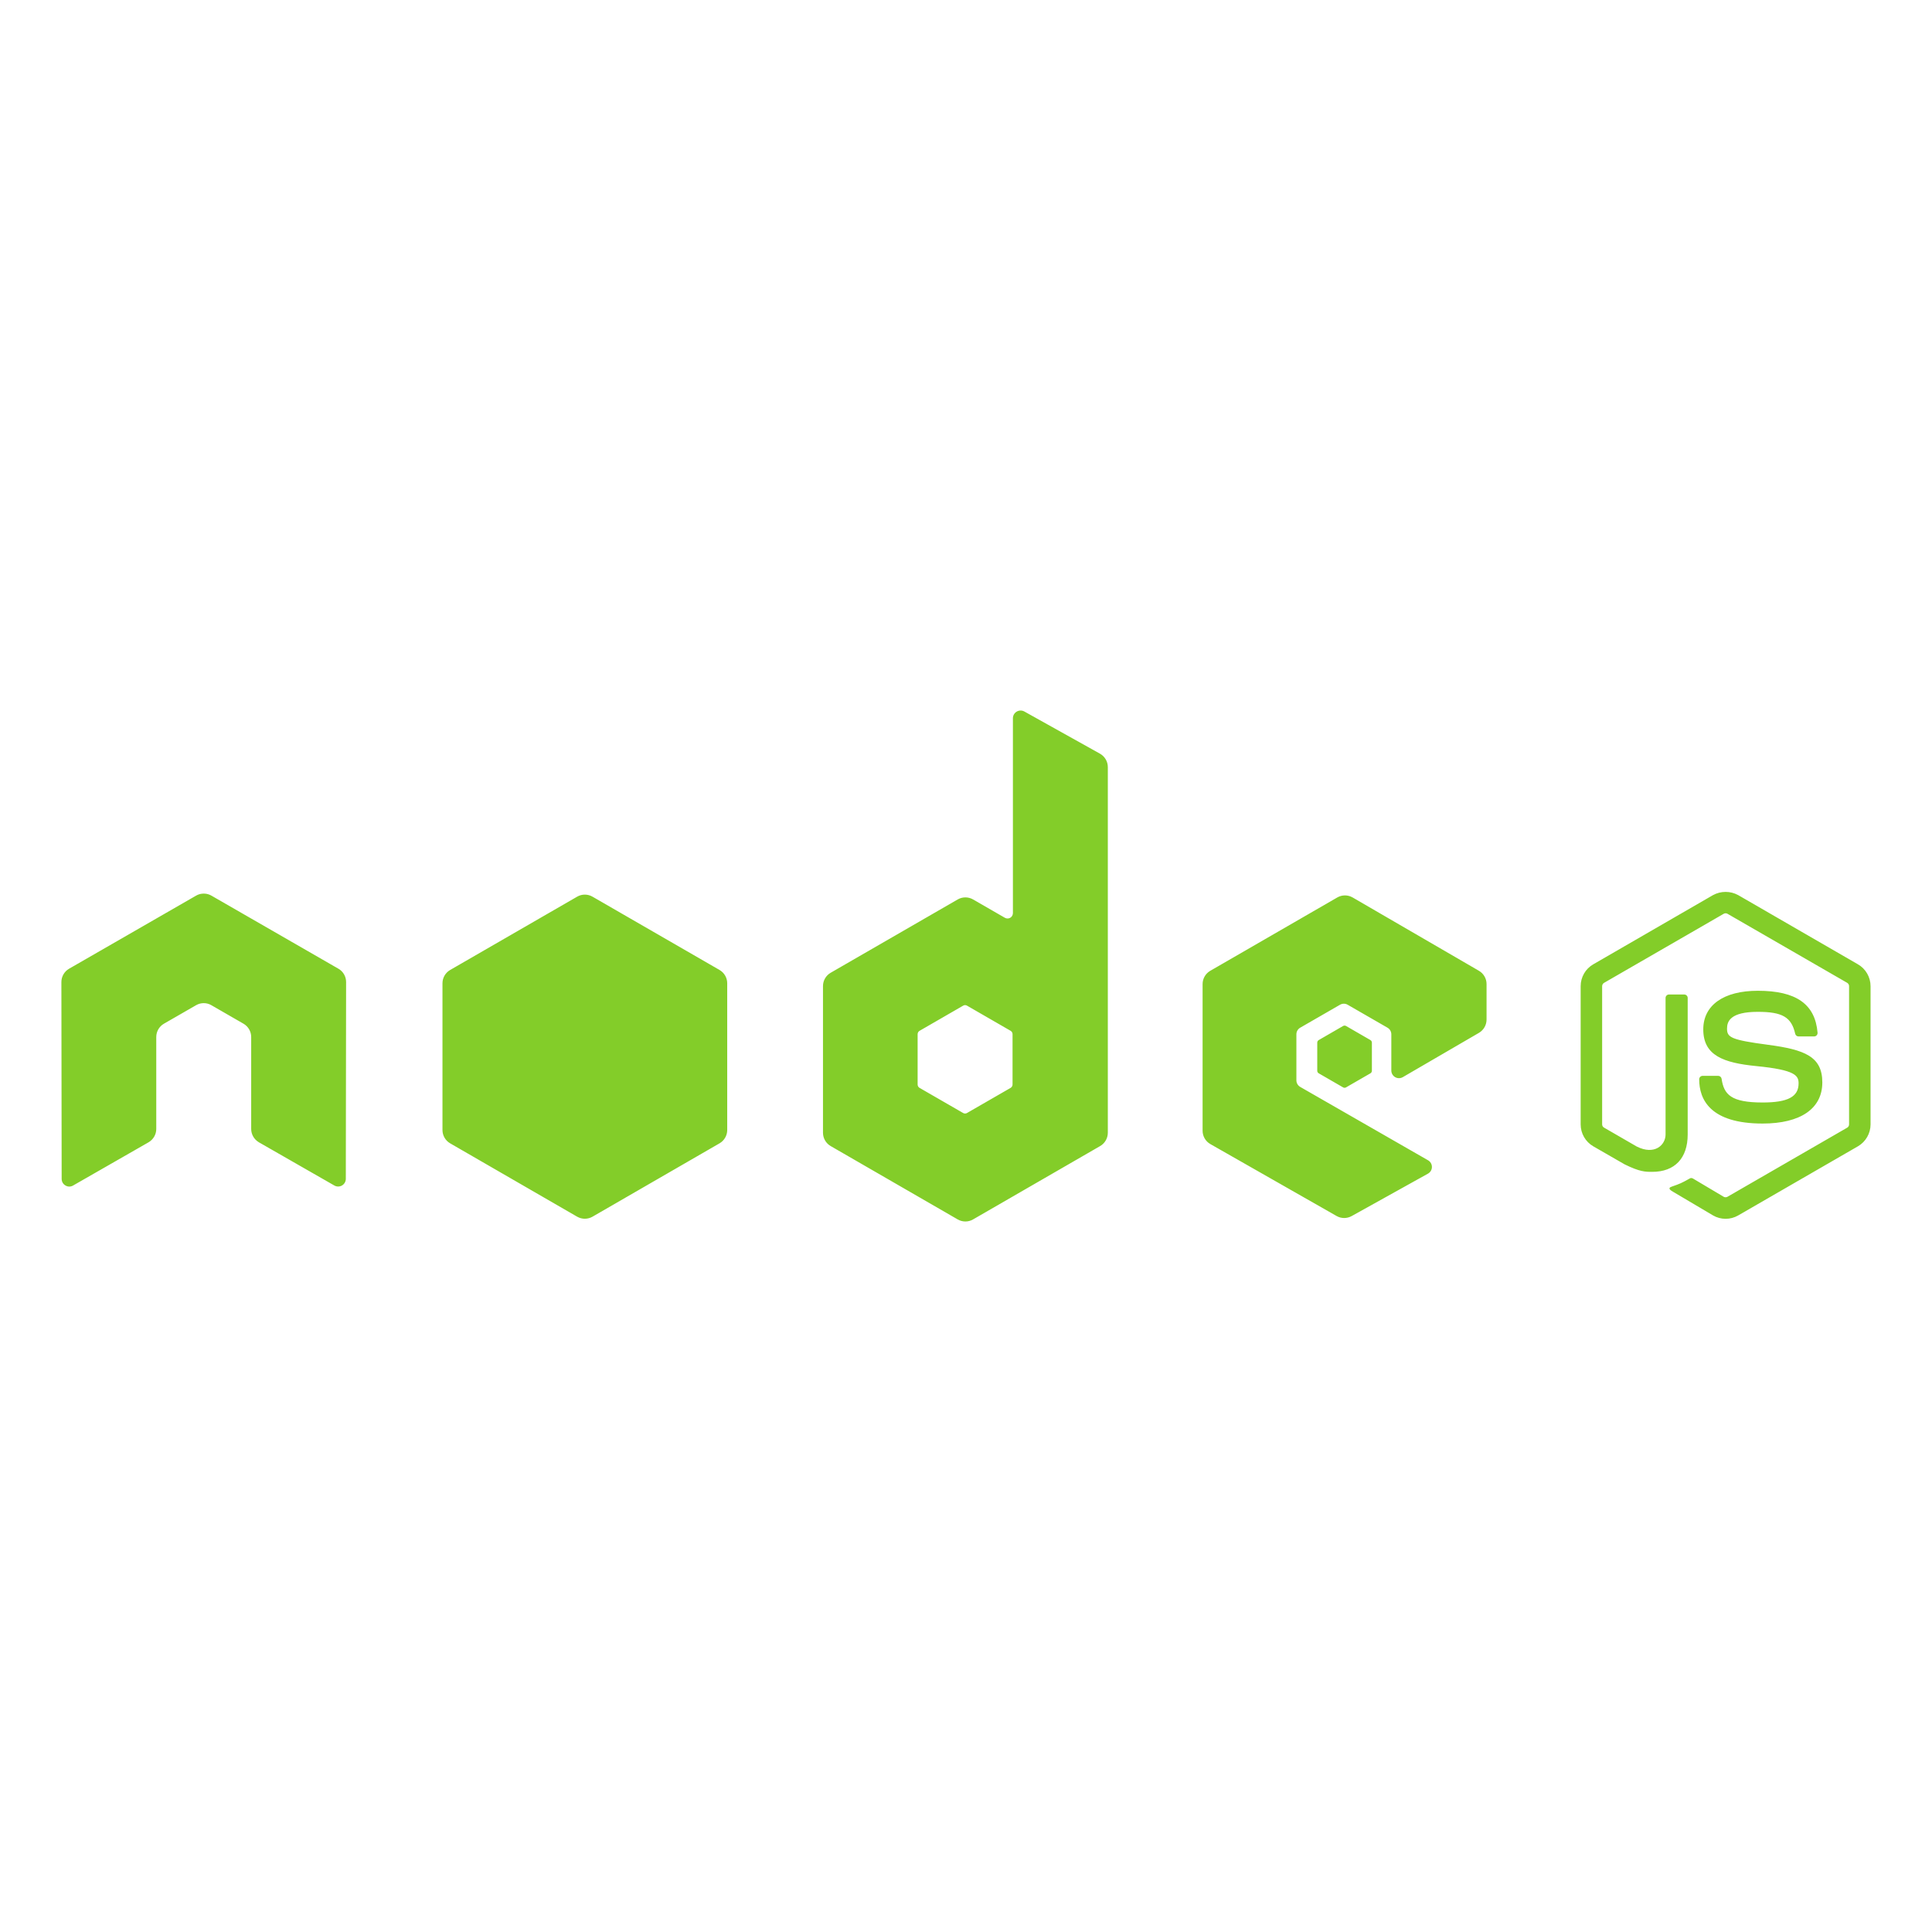
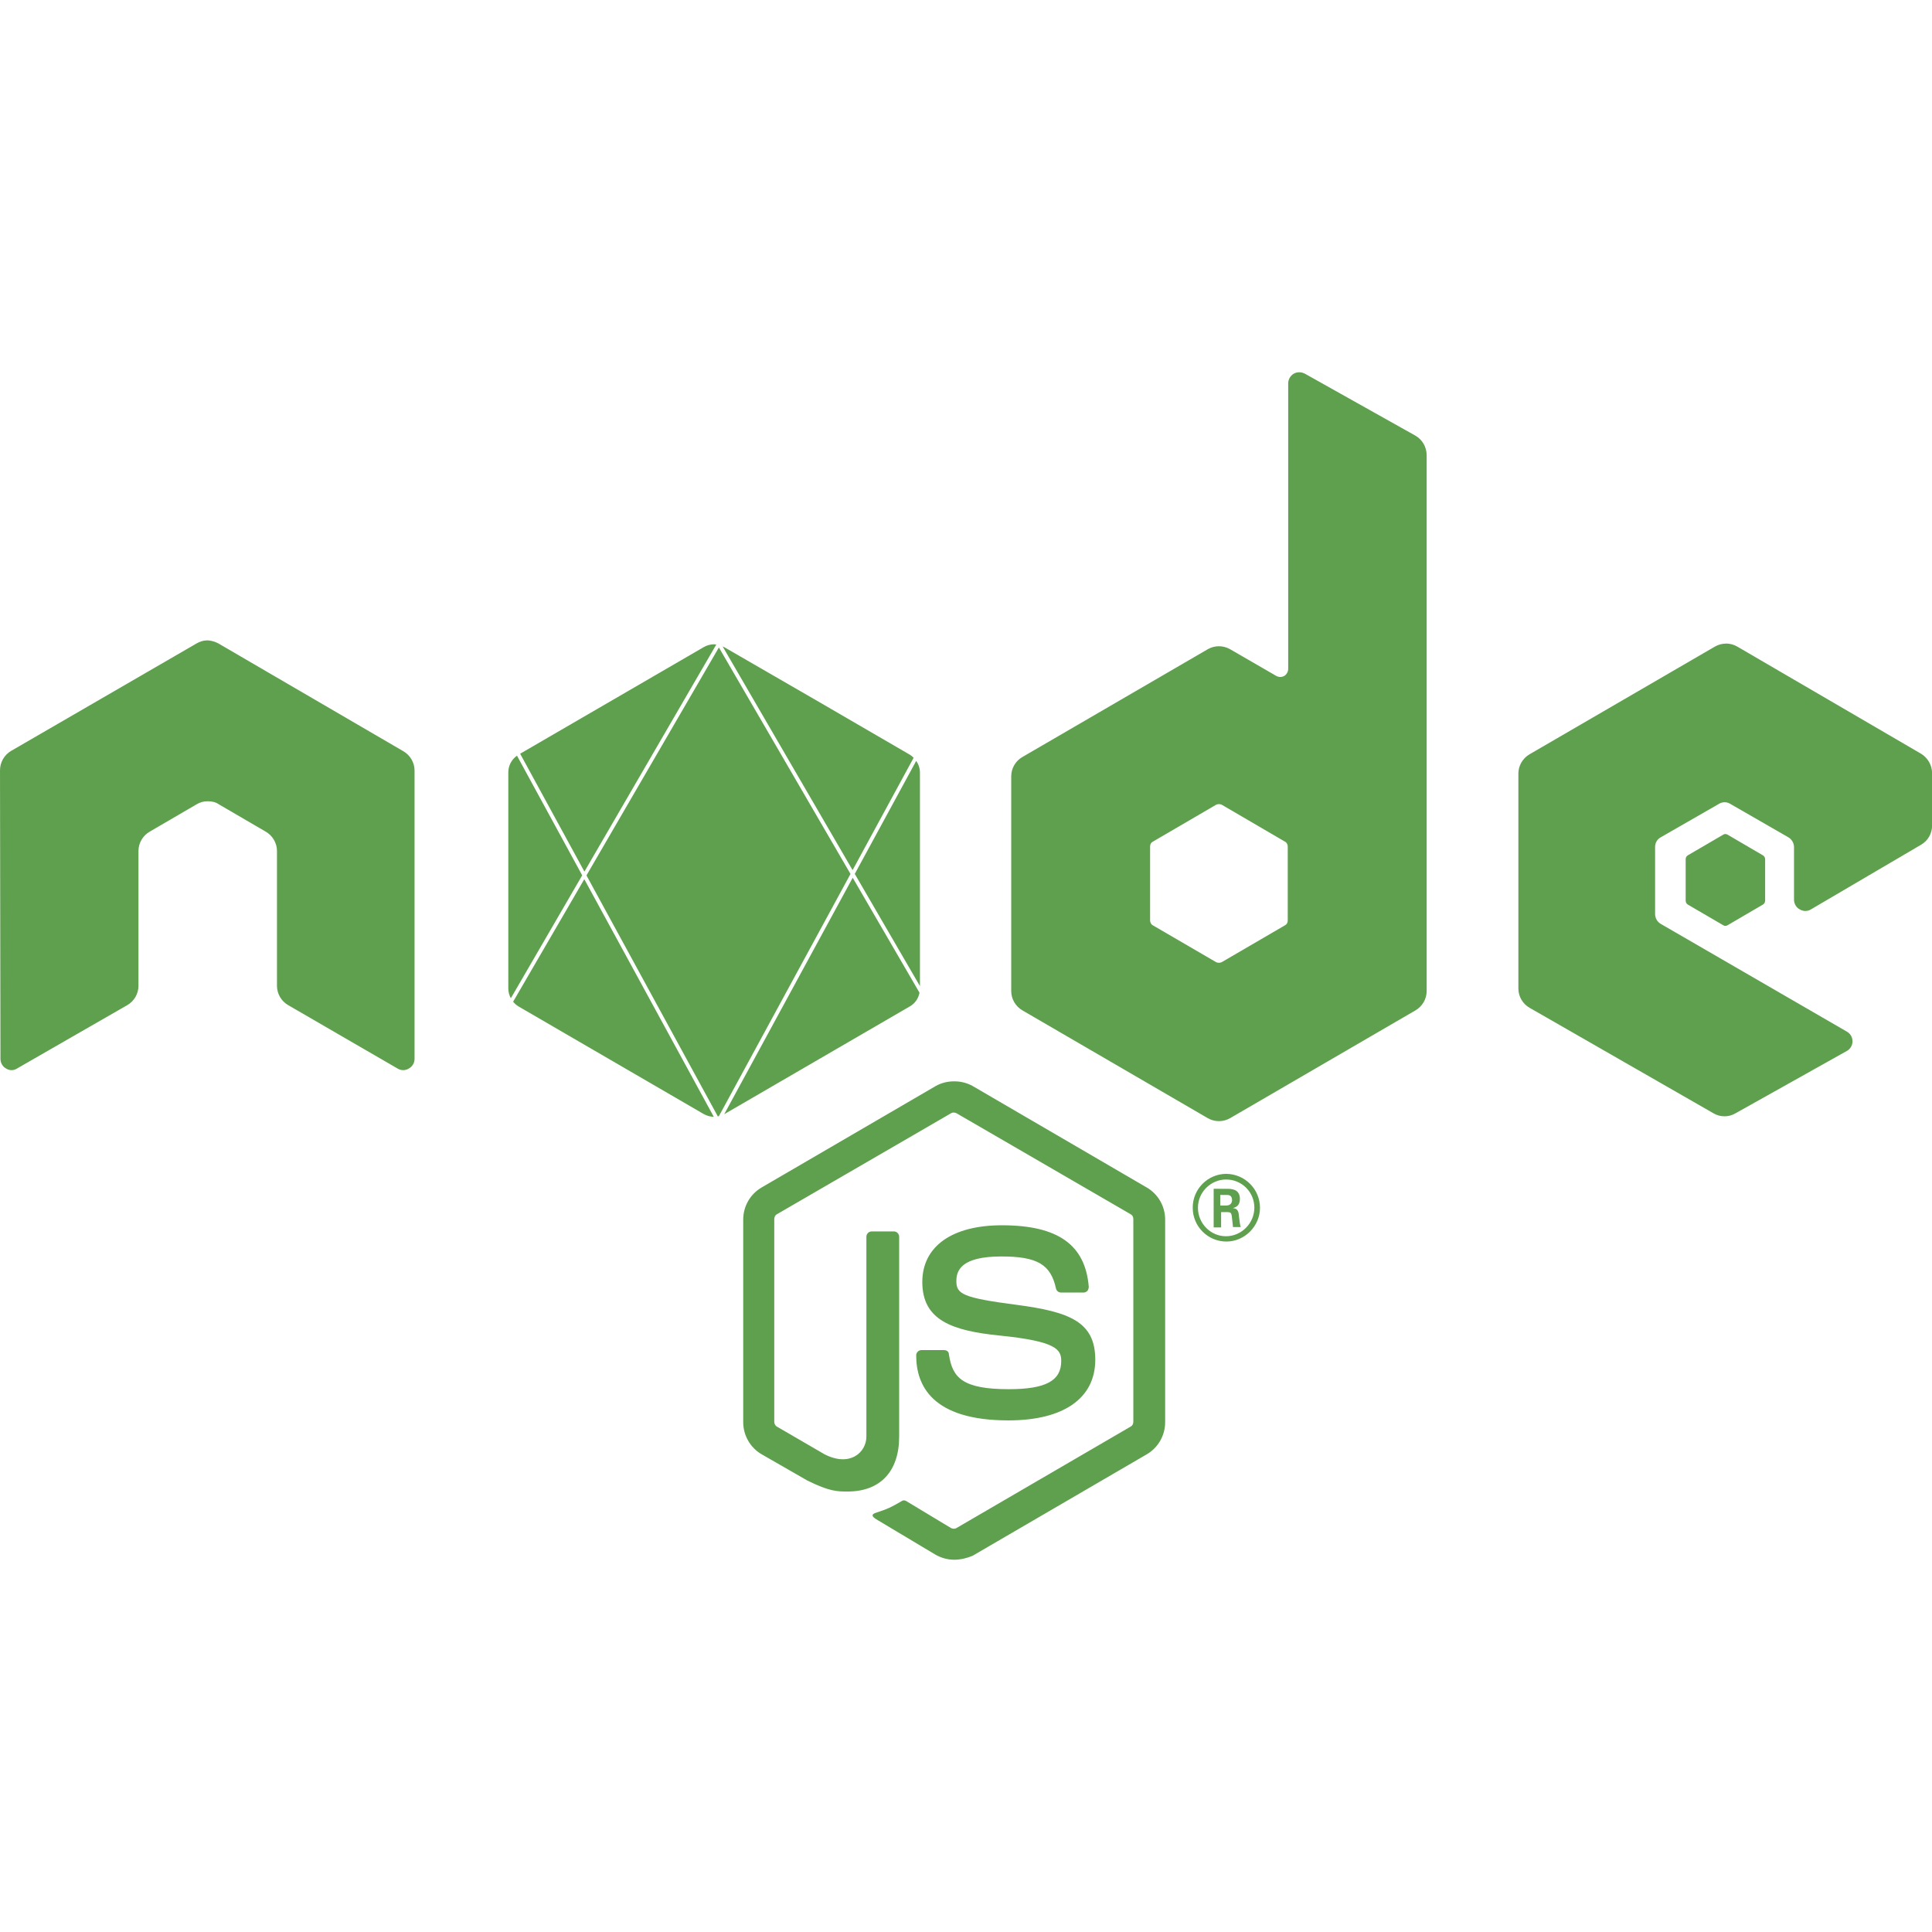
<svg xmlns="http://www.w3.org/2000/svg" viewBox="0 0 128 128">
-   <path fill="#83CD29" d="M114.325 80.749c-.29 0-.578-.076-.832-.224l-2.65-1.568c-.396-.221-.203-.3-.072-.345.528-.184.635-.227 1.198-.545.059-.033.136-.021.197.015l2.035 1.209a.261.261 0 00.246 0l7.937-4.581a.248.248 0 00.122-.215v-9.16a.256.256 0 00-.123-.219l-7.934-4.577a.254.254 0 00-.245 0l-7.933 4.578a.259.259 0 00-.125.218v9.16c0 .088.049.171.125.212l2.174 1.257c1.18.589 1.903-.105 1.903-.803v-9.045c0-.127.103-.228.23-.228h1.007c.125 0 .229.101.229.228v9.045c0 1.574-.857 2.477-2.35 2.477-.459 0-.82 0-1.828-.496l-2.081-1.198a1.676 1.676 0 01-.832-1.448v-9.16c0-.595.317-1.15.832-1.446l7.937-4.587a1.743 1.743 0 011.667 0l7.937 4.587c.514.297.833.852.833 1.446v9.16a1.68 1.68 0 01-.833 1.448l-7.937 4.582a1.651 1.651 0 01-.834.223m2.453-6.311c-3.475 0-4.202-1.595-4.202-2.932a.23.23 0 01.23-.229h1.026a.23.23 0 01.228.194c.154 1.045.617 1.572 2.718 1.572 1.671 0 2.383-.378 2.383-1.266 0-.512-.202-.891-2.8-1.146-2.172-.215-3.515-.694-3.515-2.433 0-1.601 1.35-2.557 3.612-2.557 2.543 0 3.801.883 3.96 2.777a.235.235 0 01-.06.176.236.236 0 01-.168.073h-1.031a.228.228 0 01-.223-.179c-.248-1.1-.848-1.451-2.479-1.451-1.825 0-2.037.637-2.037 1.112 0 .577.25.745 2.715 1.071 2.439.323 3.598.779 3.598 2.494.001 1.733-1.441 2.724-3.955 2.724M97.982 68.43c.313-.183.506-.517.506-.88v-2.354c0-.362-.192-.696-.506-.879l-8.364-4.856a1.017 1.017 0 00-1.019-.002l-8.416 4.859a1.018 1.018 0 00-.508.88v9.716c0 .365.196.703.514.884l8.363 4.765c.308.177.686.178.997.006l5.058-2.812a.508.508 0 00.006-.885l-8.468-4.86a.507.507 0 01-.256-.44v-3.046c0-.182.097-.349.254-.439l2.637-1.52a.505.505 0 01.507 0l2.637 1.52a.507.507 0 01.255.439v2.396a.507.507 0 00.764.44l5.039-2.932m-8.998-.456a.2.2 0 01.195 0l1.615.933c.06.035.097.1.097.169v1.865c0 .07-.037.134-.097.169l-1.615.932a.194.194 0 01-.195 0l-1.614-.932a.194.194 0 01-.098-.169v-1.865c0-.069.037-.134.098-.169l1.614-.933m-21.901 3.88c0 .09-.048.174-.127.22l-2.89 1.666a.251.251 0 01-.254 0l-2.89-1.666a.255.255 0 01-.127-.22v-3.338c0-.09.049-.175.127-.221l2.89-1.668a.248.248 0 01.255 0l2.891 1.668a.258.258 0 01.126.221v3.338zm.781-24.716a.511.511 0 00-.756.444v12.915a.359.359 0 01-.177.308.359.359 0 01-.356 0l-2.108-1.215a1.017 1.017 0 00-1.015 0l-8.418 4.858a1.018 1.018 0 00-.509.881v9.719c0 .363.194.698.508.881l8.418 4.861c.314.182.702.182 1.017 0l8.42-4.861a1.02 1.02 0 00.508-.881V50.821c0-.368-.2-.708-.521-.888l-5.011-2.795M38.238 59.407a1.014 1.014 0 011.016 0l8.418 4.857c.314.182.508.518.508.881v9.722c0 .363-.194.699-.508.881l-8.417 4.861a1.02 1.02 0 01-1.017 0l-8.415-4.861a1.02 1.02 0 01-.508-.881v-9.723c0-.362.194-.698.508-.88l8.415-4.857M22.93 65.064c0-.366-.192-.702-.508-.883l-8.415-4.843a.99.99 0 00-.464-.133h-.087a.993.993 0 00-.464.133l-8.416 4.843a1.02 1.02 0 00-.509.883l.018 13.04c0 .182.095.351.254.439a.487.487 0 00.505 0l5-2.864c.316-.188.509-.519.509-.882v-6.092c0-.364.192-.699.507-.881l2.13-1.226a.994.994 0 01.508-.137c.174 0 .352.044.507.137l2.128 1.226c.315.182.509.517.509.881v6.092c0 .363.195.696.509.882l5 2.864a.508.508 0 00.76-.439l.019-13.04" />
+   <path fill="#5fa04e" d="M86.072 24.664a.71.71 0 0 0-.351.09.755.755 0 0 0-.375.637v18.93a.564.564 0 0 1-.264.464.549.549 0 0 1-.52 0l-3.066-1.773a1.486 1.486 0 0 0-1.478 0L67.75 50.146a1.48 1.48 0 0 0-.754 1.28v14.238c0 .524.291 1.021.754 1.283l12.27 7.135a1.486 1.486 0 0 0 1.476 0l12.27-7.135c.463-.262.754-.759.754-1.283V30.168c0-.553-.291-1.05-.754-1.31l-7.32-4.104a.836.836 0 0 0-.374-.09zM13.686 42.43c-.23 0-.461.086-.663.2L.753 49.739A1.493 1.493 0 0 0 0 51.047l.03 19.101c0 .263.142.526.374.643a.656.656 0 0 0 .725 0l7.295-4.193a1.48 1.48 0 0 0 .75-1.282v-8.939c0-.524.29-1.021.754-1.283l3.095-1.805a1.39 1.39 0 0 1 .752-.203c.26 0 .522.057.725.203l3.096 1.805c.463.262.754.759.754 1.283v8.94c0 .522.288 1.02.75 1.28l7.236 4.194a.704.704 0 0 0 .752 0 .724.724 0 0 0 .377-.643V51.047c0-.524-.29-1.02-.754-1.283L14.47 42.63a1.763 1.763 0 0 0-.664-.201h-.121zm100.67.207v.002l-.002.002c-.253 0-.505.065-.737.197l-12.271 7.13c-.463.264-.75.759-.75 1.284v14.24c0 .524.287 1.02.75 1.281l12.183 6.989a1.43 1.43 0 0 0 1.448 0l7.38-4.133a.724.724 0 0 0 .375-.643.724.724 0 0 0-.375-.64L110.03 61.21a.76.76 0 0 1-.375-.645V56.11a.72.72 0 0 1 .375-.638l3.854-2.213a.705.705 0 0 1 .752 0l3.845 2.213a.762.762 0 0 1 .377.638v3.494c0 .263.144.525.375.641a.704.704 0 0 0 .754 0l7.291-4.28a1.46 1.46 0 0 0 .727-1.28V51.22c0-.524-.292-1.019-.727-1.282l-12.181-7.101a1.499 1.499 0 0 0-.74-.201zm-67.043.049a1.374 1.374 0 0 0-.682.183l-12.17 7.067 4.258 7.81L47.457 42.7a2 2 0 0 0-.143-.013h-.002zm.566.148 8.607 14.814 4.045-7.445a1.34 1.34 0 0 0-.25-.201l-6.271-3.643-6.037-3.488c-.03-.015-.063-.025-.094-.037zm-.25.06-8.774 15.104 8.702 15.965c.024-.005.048-.007.072-.014l8.719-16.047-8.72-15.007zm-13.377 7.172a1.35 1.35 0 0 0-.576 1.123V65.49c0 .228.062.45.168.647l4.728-8.143-4.32-7.928zm26.45.342-4.071 7.49 4.318 7.434V51.189c0-.28-.092-.553-.248-.78zm20.056 2.865c.065 0 .13.015.19.045l4.193 2.448c.116.058.175.201.175.318v4.893c0 .146-.06.264-.175.322l-4.196 2.445a.431.431 0 0 1-.377 0l-4.195-2.443c-.116-.058-.176-.205-.176-.322v-4.893c0-.146.061-.261.176-.32l4.195-2.448a.425.425 0 0 1 .19-.045zm33.555 1.98a.26.26 0 0 0-.145.046l-2.346 1.369a.3.3 0 0 0-.142.26v2.74c0 .116.055.204.142.262l2.346 1.369a.262.262 0 0 0 .289 0l2.344-1.37a.308.308 0 0 0 .144-.261V56.93a.303.303 0 0 0-.144-.26l-2.344-1.371a.26.26 0 0 0-.144-.043v-.002zm-57.819 2.9-8.512 15.665.014-.007 12.287-7.137c.343-.194.563-.526.637-.903l-4.426-7.619zm-17.783.095-4.715 8.117c.1.123.217.23.35.31L46.5 73.737l.13.075h.003a1.377 1.377 0 0 0 .3.126c.031.01.062.015.092.022.06.013.118.022.178.027.029.003.057.002.086.002l-8.578-15.74zm24.51 13.393c-.427 0-.853.1-1.215.304l-11.55 6.73A2.457 2.457 0 0 0 49.24 80.8v13.42c0 .874.463 1.689 1.215 2.127l3.041 1.746c1.475.728 1.995.724 2.66.724 2.17 0 3.416-1.338 3.416-3.638V81.936a.356.356 0 0 0-.345-.352h-1.475a.356.356 0 0 0-.352.352v13.248c0 1.019-1.066 2.039-2.773 1.166l-3.156-1.834c-.116-.058-.174-.207-.174-.323V80.768c0-.116.058-.263.174-.32l11.545-6.696c.087-.058.232-.058.35 0l11.544 6.695c.115.06.176.176.176.32v13.424c0 .145-.06.265-.176.323l-11.547 6.726c-.087.058-.232.058-.35 0l-2.949-1.777c-.088-.058-.204-.086-.29-.03-.81.468-.953.528-1.735.79-.174.058-.463.172.115.492l3.852 2.303c.376.203.78.318 1.215.318.434 0 .866-.115 1.213-.26L75.98 96.35a2.463 2.463 0 0 0 1.215-2.13V80.8c0-.874-.463-1.686-1.215-2.123l-11.546-6.73a2.488 2.488 0 0 0-1.213-.305zm18.027 6.129a2.236 2.236 0 0 0-2.227 2.244 2.236 2.236 0 0 0 2.227 2.242c1.217 0 2.23-1.02 2.23-2.242a2.254 2.254 0 0 0-2.23-2.243v-.001zm-.03.376h.003a1.86 1.86 0 0 1 1.883 1.868c0 1.02-.841 1.89-1.883 1.89-1.012 0-1.854-.842-1.854-1.89s.87-1.866 1.852-1.868zm-.81.614v2.56h.494v-1.013h.438c.174 0 .23.058.26.203 0 .03.086.669.086.785h.52c-.06-.116-.087-.468-.116-.672-.028-.32-.056-.551-.404-.58.174-.059.46-.145.46-.611 0-.67-.58-.67-.869-.67l-.869-.002zm.438.408h.402c.146 0 .379 0 .379.35 0 .116-.059.35-.379.35h-.402v-.7zm-14.469 2.01c-3.3 0-5.272 1.399-5.272 3.758 0 2.534 1.969 3.228 5.124 3.548 3.79.38 4.08.935 4.08 1.692 0 1.31-1.042 1.861-3.473 1.861-3.068 0-3.735-.757-3.967-2.299 0-.176-.14-.29-.314-.29H61.05a.35.35 0 0 0-.35.35c0 1.98 1.044 4.307 6.11 4.307 3.645 0 5.755-1.456 5.755-4.02 0-2.503-1.68-3.174-5.238-3.64-3.59-.466-3.965-.728-3.965-1.572 0-.699.32-1.629 2.98-1.629 2.375 0 3.272.524 3.62 2.125a.34.34 0 0 0 .316.264h1.534c.087 0 .177-.057.236-.115a.476.476 0 0 0 .086-.264c-.231-2.795-2.053-4.076-5.758-4.076z" />
</svg>
